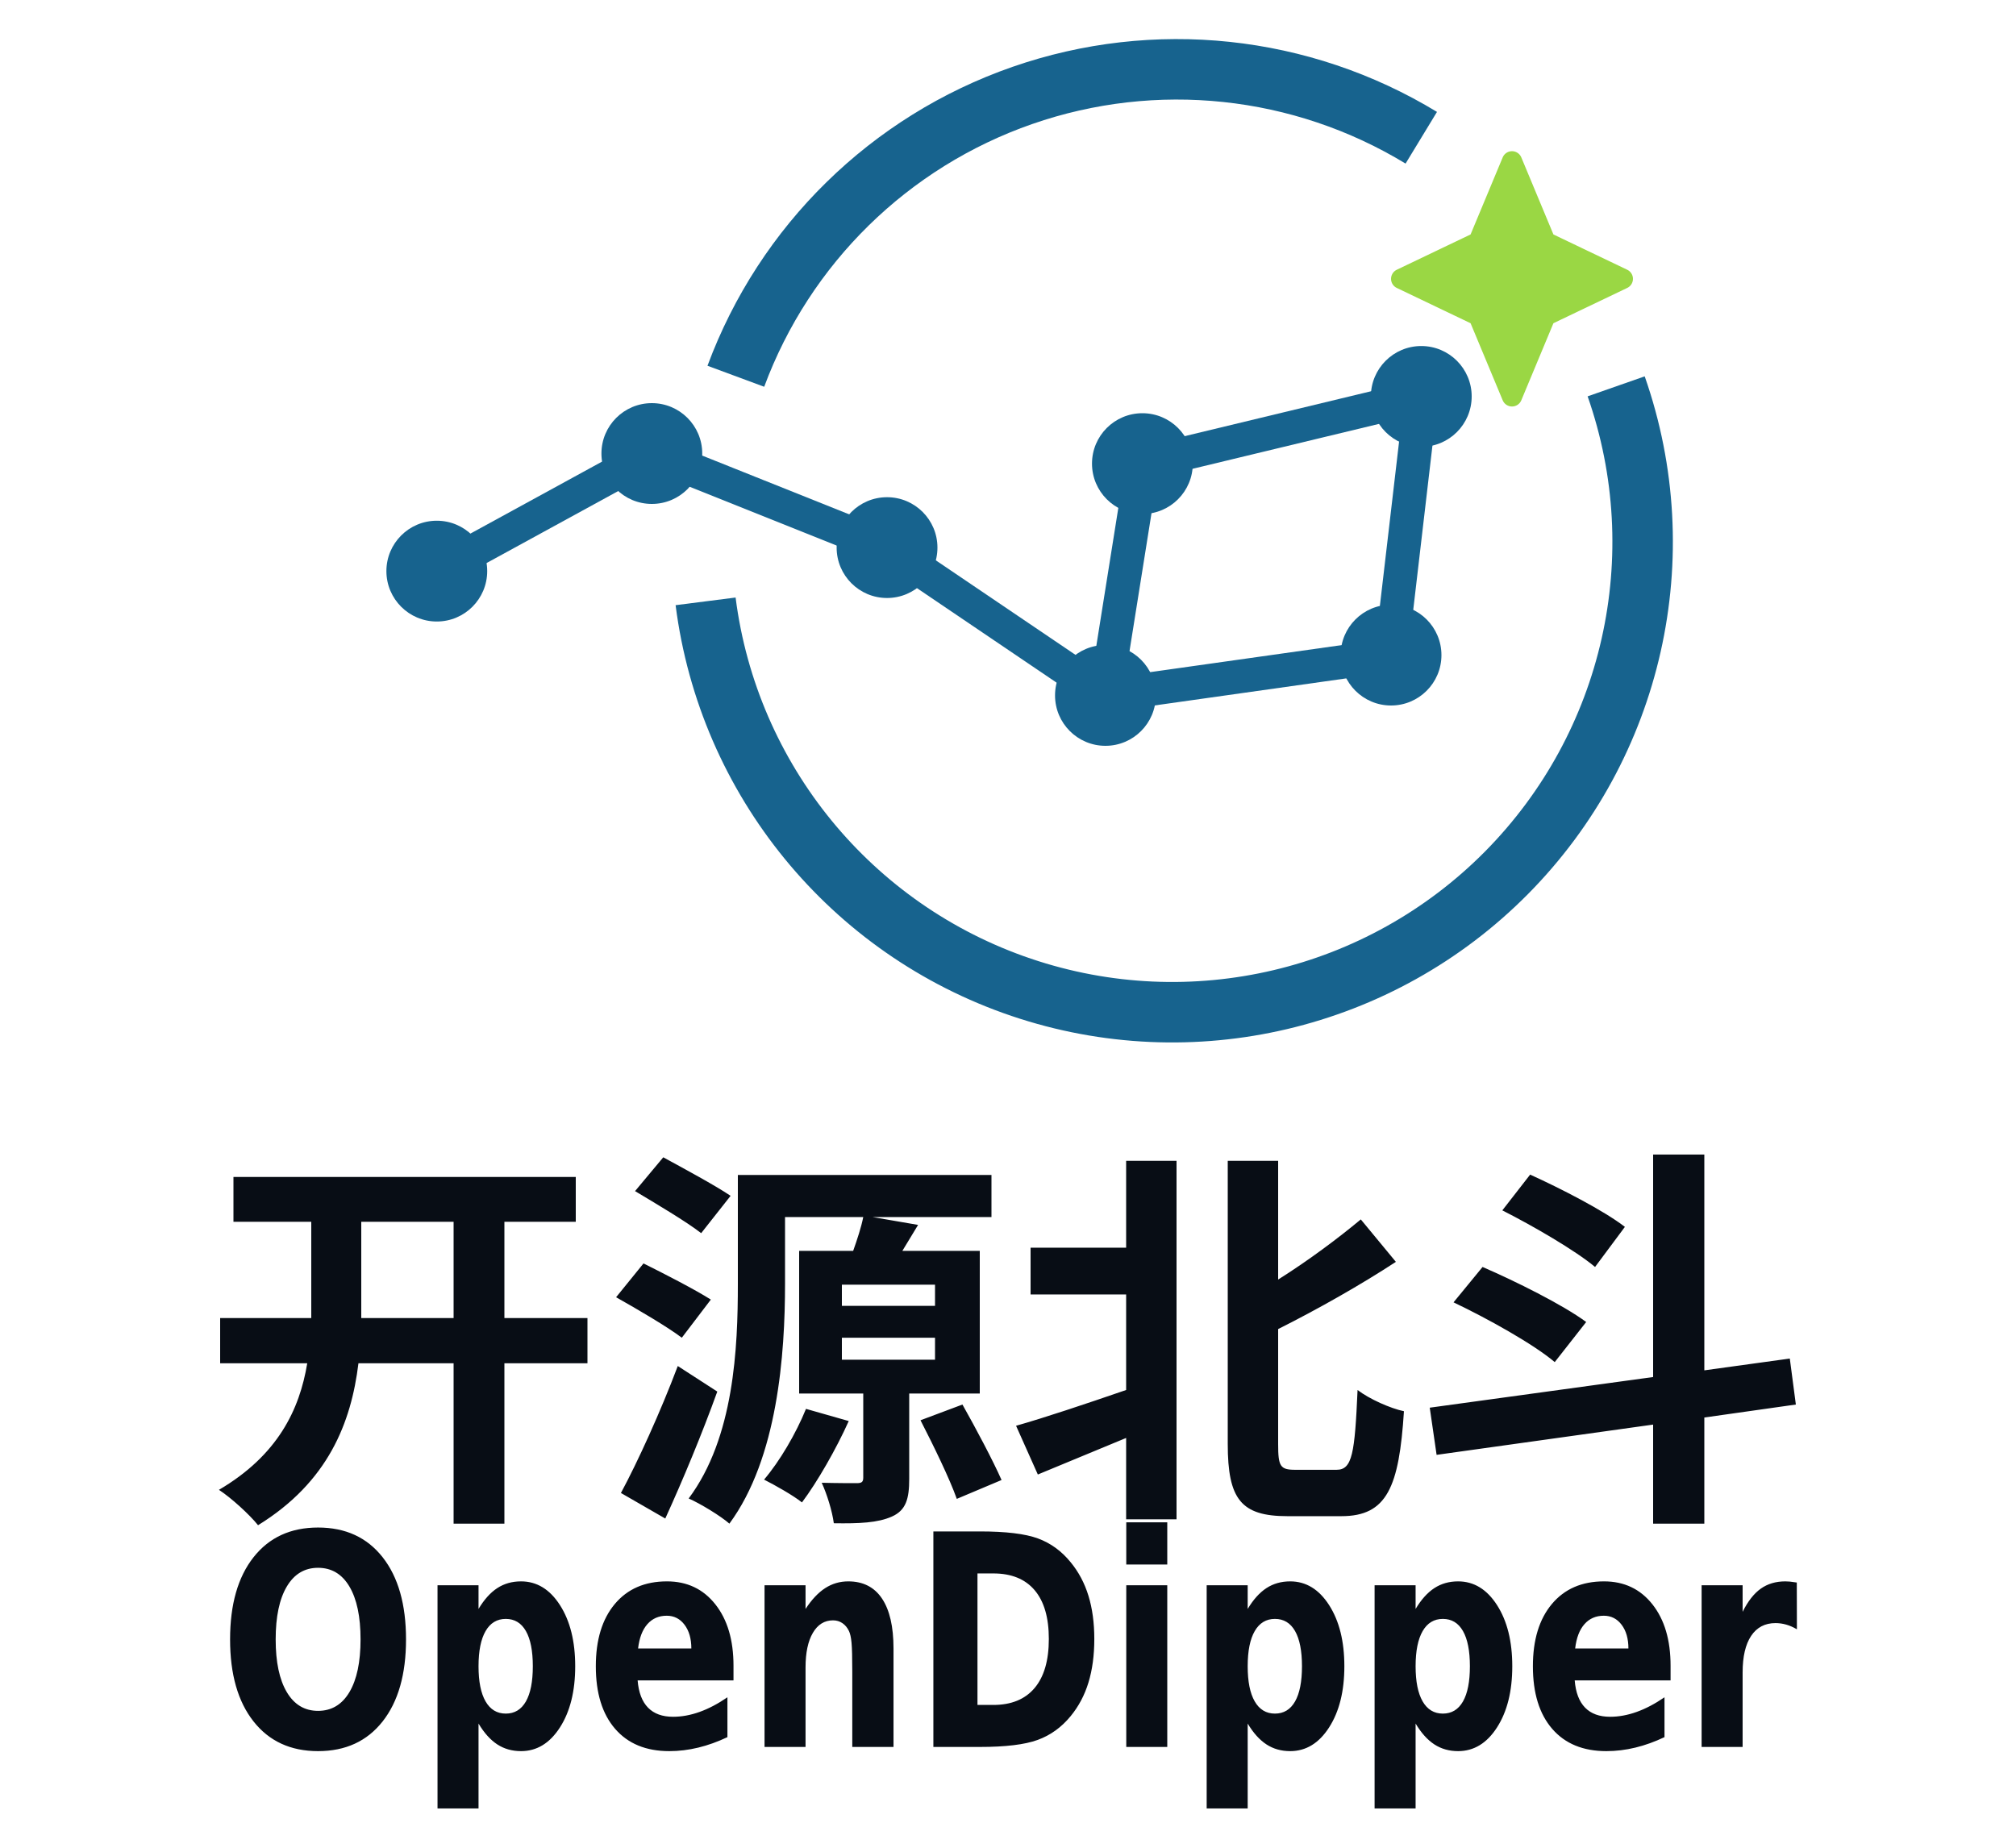
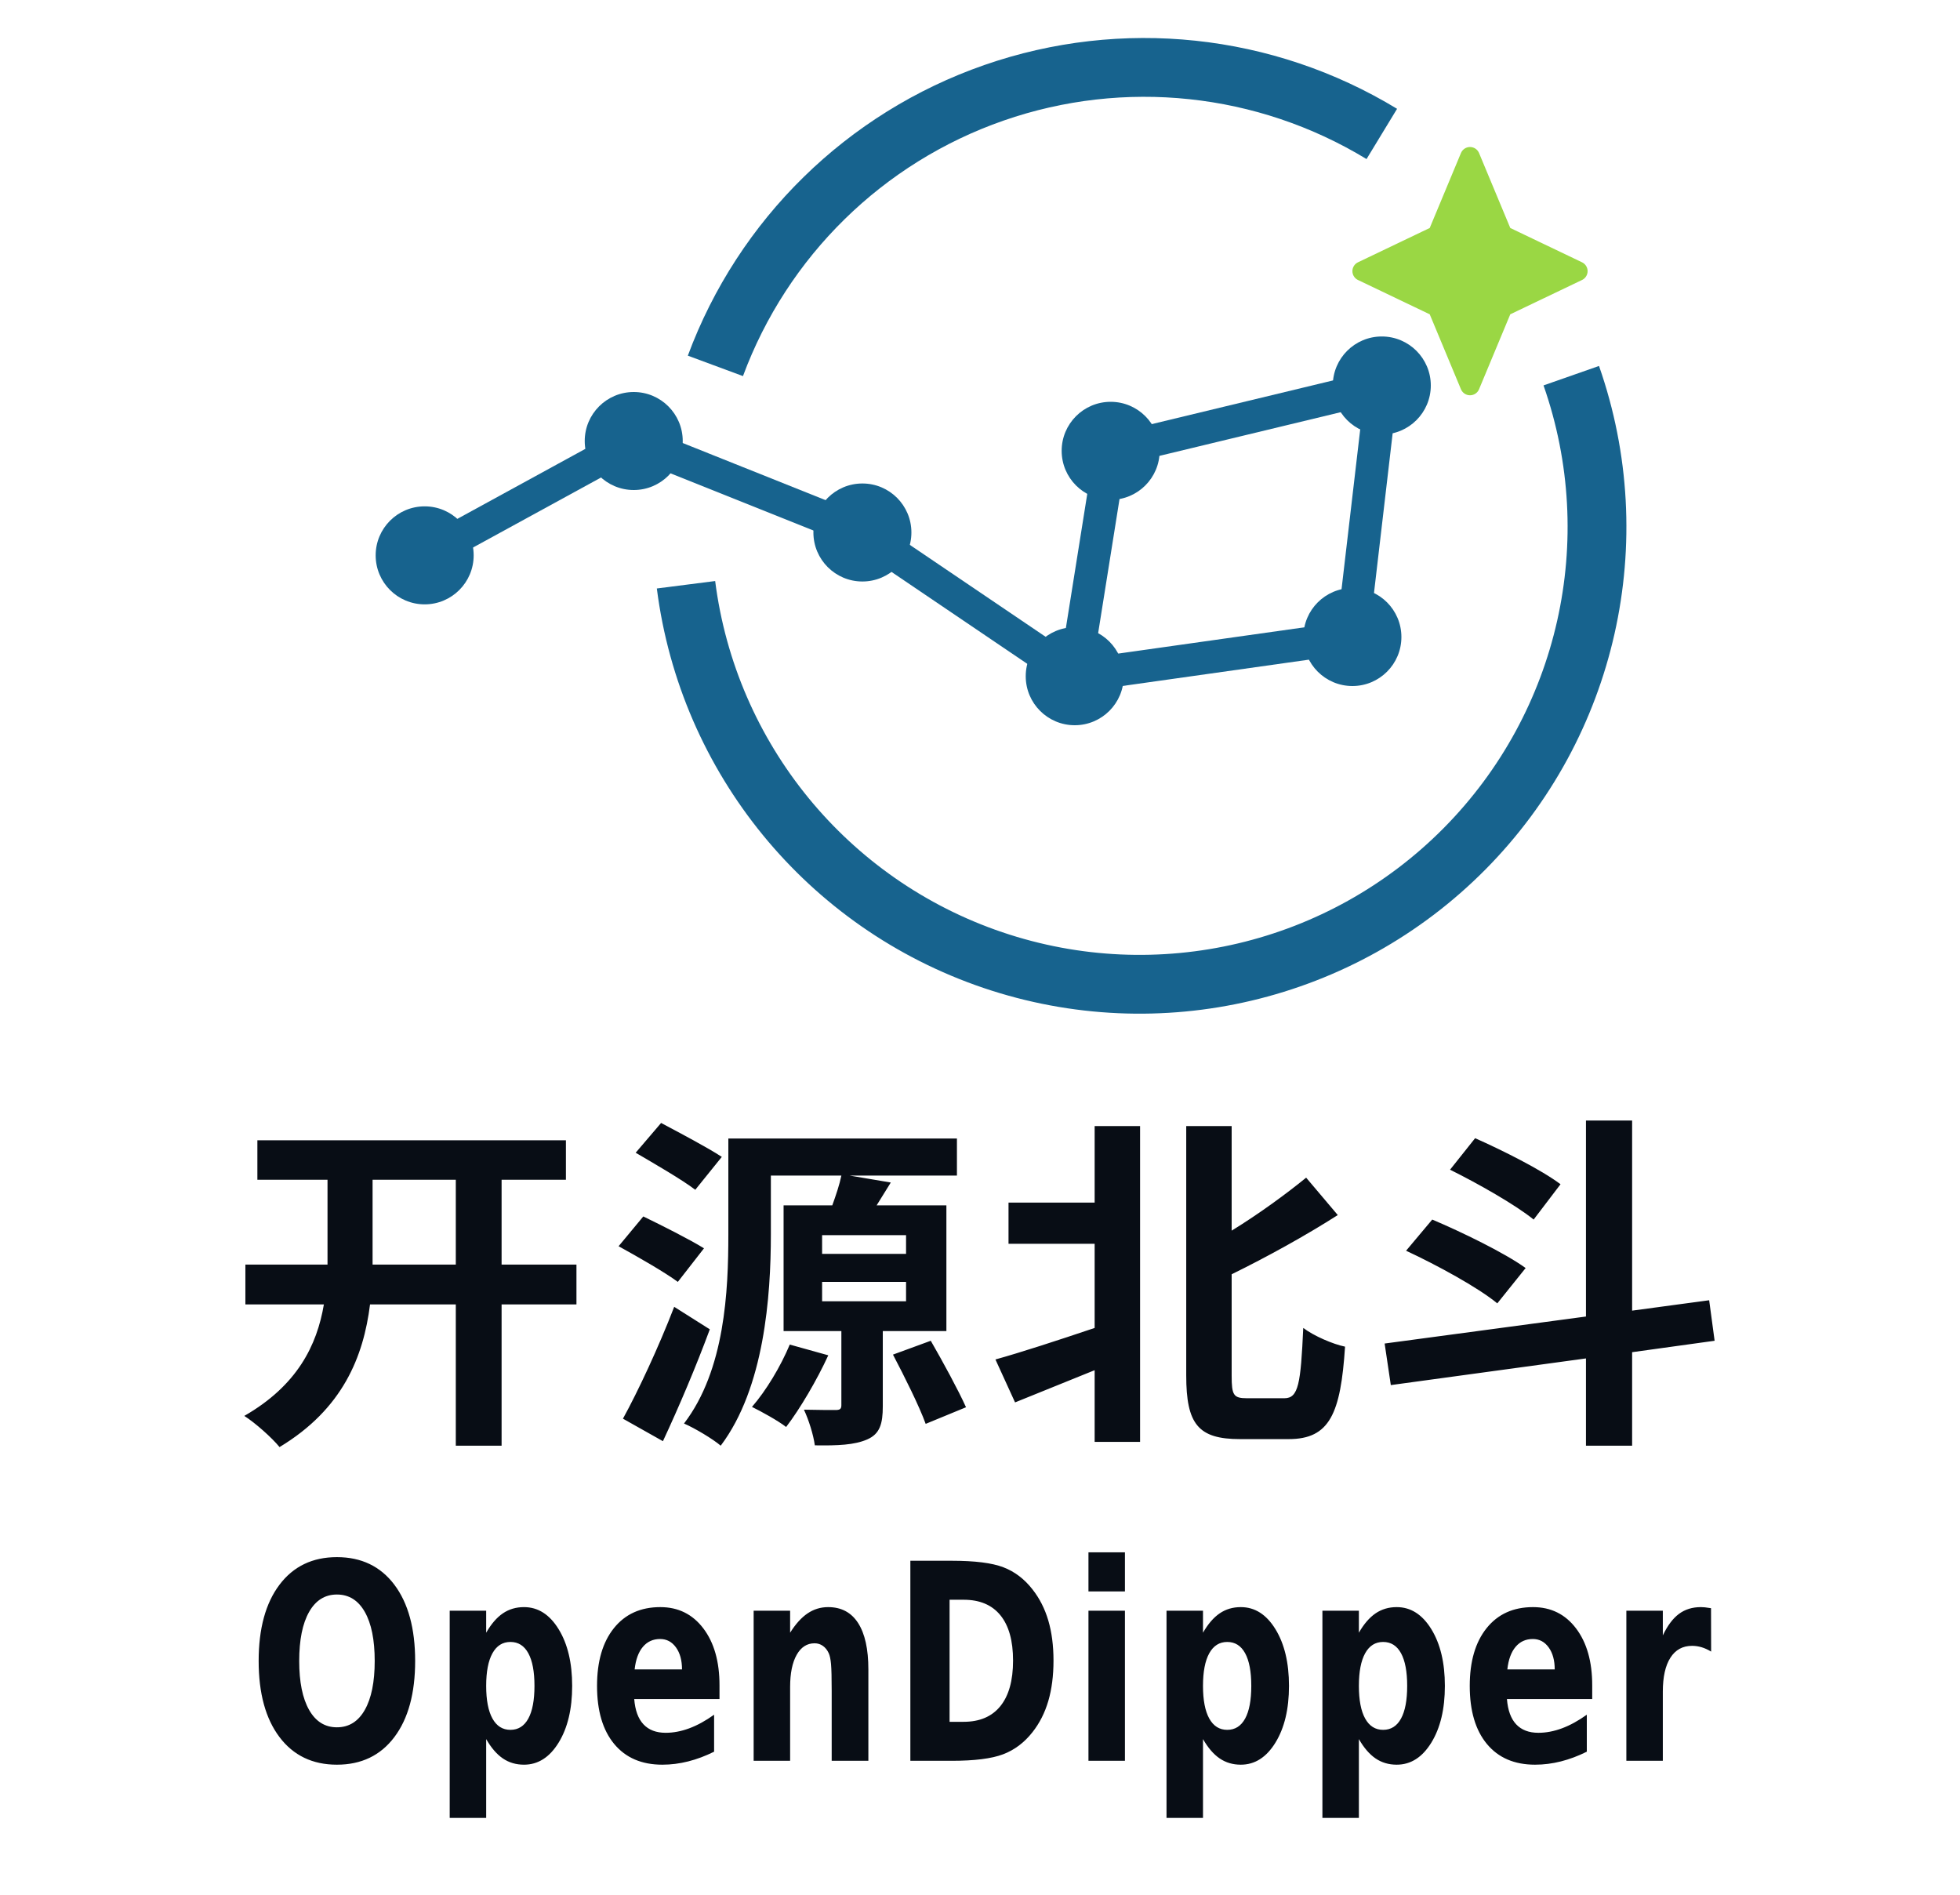
- <svg xmlns="http://www.w3.org/2000/svg" viewBox="0 0 600 550" width="600" height="550" role="img" aria-label="开源北斗 OpenDipper">
+ <svg xmlns="http://www.w3.org/2000/svg" viewBox="0 0 600 580" width="600" height="580" role="img" aria-label="开源北斗 OpenDipper">
  <g transform="translate(100 0)">
    <g fill="none" stroke="#17638E" stroke-width="18" stroke-linecap="butt">
      <path d="M119 112 A140 140 0 0 1 323 41" />
      <path d="M381 115 A140 140 0 1 1 110 179" />
    </g>
    <path d="M30 170 L94 135 L164 163 L229 207 L240 138 L323 118 L314 195 L229 207" fill="none" stroke="#17638E" stroke-width="10" stroke-linejoin="round" />
    <g fill="#17638E">
      <circle cx="30" cy="170" r="15" />
      <circle cx="94" cy="135" r="15" />
      <circle cx="164" cy="163" r="15" />
      <circle cx="229" cy="207" r="15" />
      <circle cx="240" cy="138" r="15" />
      <circle cx="323" cy="118" r="15" />
      <circle cx="314" cy="195" r="15" />
    </g>
    <path fill="#9AD744" stroke="#9AD744" stroke-width="6" stroke-linejoin="round" d="M350 48 L360 72 L383 83 L360 94 L350 118 L340 94 L317 83 L340 72Z" />
  </g>
  <g fill="#080D15">
-     <path d="M135.0 363.674V392.339H107.52V388.946V363.674ZM65.52 392.339V405.794H91.44C89.16 419.6 82.68 433.172 65.16 443.468C68.76 445.808 74.28 450.839 76.8 453.998C97.68 441.128 104.52 423.461 106.68 405.794H135.0V453.53H150.12V405.794H174.84V392.339H150.12V363.674H171.36V350.336H69.48V363.674H92.64V388.829V392.339Z M250.56 398.189H278.28V404.741H250.56ZM250.56 382.394H278.28V388.712H250.56ZM239.88 419.366C236.88 426.737 232.08 434.927 227.4 440.426C230.64 442.064 236.04 445.106 238.68 447.212C243.24 441.128 248.88 431.3 252.6 422.993ZM273.96 422.759C277.8 430.247 282.6 440.075 284.76 446.159L298.08 440.543C295.56 434.81 290.4 425.099 286.44 418.079ZM189.0 354.548C195.24 358.292 204.36 363.674 208.68 367.067L217.44 355.952C212.76 352.793 203.4 347.762 197.4 344.486ZM183.36 386.138C189.6 389.648 198.6 394.913 202.92 398.189L211.56 386.84C206.76 383.798 197.64 379.118 191.52 376.076ZM184.8 444.404 198.0 452.009C203.28 440.426 208.92 426.854 213.48 414.218L201.72 406.613C196.56 420.302 189.72 435.278 184.8 444.404ZM237.84 372.332V414.803H256.92V439.841C256.92 441.128 256.44 441.479 255.0 441.479C253.68 441.479 248.76 441.479 244.56 441.362C246.12 444.755 247.68 449.786 248.16 453.413C255.72 453.53 261.24 453.296 265.44 451.424C269.64 449.552 270.6 446.159 270.6 440.192V414.803H291.6V372.332H268.56L273.24 364.61L259.68 362.27H295.08V349.751H219.6V382.16C219.6 401.114 218.52 427.907 204.96 446.042C208.44 447.563 214.56 451.307 217.08 453.53C231.48 433.991 233.64 402.986 233.64 382.16V362.27H256.92C256.32 365.312 255.12 368.939 253.92 372.332Z M302.4 424.397 308.88 438.905 335.16 428.024V452.243H350.16V345.539H335.16V371.396H306.72V385.319H335.16V413.75C322.92 417.962 310.68 422.057 302.4 424.397ZM405.0 362.972C398.4 368.471 389.52 375.14 380.4 380.873V345.539H365.4V429.779C365.4 446.276 369.36 451.307 383.16 451.307C385.8 451.307 396.48 451.307 399.24 451.307C412.8 451.307 416.4 442.649 417.84 420.068C413.88 419.249 407.52 416.441 404.04 413.75C403.2 432.587 402.48 437.501 397.8 437.501C395.76 437.501 387.36 437.501 385.44 437.501C381.0 437.501 380.4 436.448 380.4 429.896V395.615C392.28 389.648 404.88 382.511 415.44 375.608Z M447.12 360.281C456.36 364.961 468.84 372.215 474.72 377.129L483.6 365.195C477.24 360.281 464.4 353.729 455.4 349.634ZM432.6 387.659C442.68 392.456 456.36 400.061 462.72 405.443L472.08 393.509C465.12 388.361 450.96 381.341 441.24 377.129ZM425.52 419.015 427.56 433.055 492.0 424.046V453.53H507.24V421.94L534.48 418.079L532.68 404.39L507.24 407.9V343.667H492.0V409.889Z" />
-     <path d="M94.658 466.676Q88.659 466.676 85.352 472.262Q82.045 477.848 82.045 487.988Q82.045 498.086 85.352 503.672Q88.659 509.258 94.658 509.258Q100.692 509.258 103.999 503.672Q107.306 498.086 107.306 487.988Q107.306 477.848 103.999 472.262Q100.692 466.676 94.658 466.676ZM94.658 454.688Q106.931 454.688 113.885 463.539Q120.84 472.391 120.84 487.988Q120.84 503.543 113.885 512.395Q106.931 521.246 94.658 521.246Q82.42 521.246 75.449 512.395Q68.477 503.543 68.477 487.988Q68.477 472.391 75.449 463.539Q82.42 454.688 94.658 454.688Z M142.419 513.039V538.305H130.214V471.875H142.419V478.922Q144.941 474.711 148.009 472.713Q151.077 470.715 155.066 470.715Q162.123 470.715 166.657 477.783Q171.191 484.852 171.191 495.98Q171.191 507.109 166.657 514.178Q162.123 521.246 155.066 521.246Q151.077 521.246 148.009 519.248Q144.941 517.25 142.419 513.039ZM150.532 481.887Q146.612 481.887 144.515 485.518Q142.419 489.148 142.419 495.98Q142.419 502.812 144.515 506.443Q146.612 510.074 150.532 510.074Q154.452 510.074 156.515 506.465Q158.577 502.855 158.577 495.98Q158.577 489.105 156.515 485.496Q154.452 481.887 150.532 481.887Z M218.303 495.809V500.191H189.77Q190.213 505.605 192.872 508.312Q195.531 511.02 200.304 511.02Q204.156 511.02 208.195 509.58Q212.235 508.141 216.496 505.219V517.078Q212.167 519.141 207.837 520.193Q203.508 521.246 199.179 521.246Q188.815 521.246 183.071 514.607Q177.327 507.969 177.327 495.98Q177.327 484.207 182.969 477.461Q188.611 470.715 198.497 470.715Q207.497 470.715 212.9 477.547Q218.303 484.379 218.303 495.809ZM205.758 490.695Q205.758 486.312 203.73 483.627Q201.701 480.941 198.429 480.941Q194.883 480.941 192.667 483.455Q190.452 485.969 189.906 490.695Z M265.927 490.695V520.0H253.655V515.23V497.57Q253.655 491.34 253.433 488.977Q253.211 486.613 252.666 485.496Q251.95 483.992 250.723 483.154Q249.496 482.316 247.927 482.316Q244.109 482.316 241.928 486.033Q239.746 489.75 239.746 496.324V520.0H227.542V471.875H239.746V478.922Q242.507 474.711 245.609 472.713Q248.711 470.715 252.461 470.715Q259.075 470.715 262.501 475.828Q265.927 480.941 265.927 490.695Z M290.915 468.352V507.496H295.619Q303.665 507.496 307.909 502.469Q312.153 497.441 312.153 487.859Q312.153 478.32 307.926 473.336Q303.699 468.352 295.619 468.352ZM277.79 455.848H291.631Q303.222 455.848 308.898 457.932Q314.574 460.016 318.63 465.0Q322.21 469.34 323.948 475.012Q325.687 480.684 325.687 487.859Q325.687 495.121 323.948 500.814Q322.21 506.508 318.63 510.848Q314.539 515.832 308.812 517.916Q303.085 520.0 291.631 520.0H277.79Z M335.198 471.875H347.402V520.0H335.198ZM335.198 453.141H347.402V465.688H335.198Z M371.334 513.039V538.305H359.129V471.875H371.334V478.922Q373.856 474.711 376.924 472.713Q379.992 470.715 383.981 470.715Q391.038 470.715 395.572 477.783Q400.106 484.852 400.106 495.98Q400.106 507.109 395.572 514.178Q391.038 521.246 383.981 521.246Q379.992 521.246 376.924 519.248Q373.856 517.25 371.334 513.039ZM379.447 481.887Q375.527 481.887 373.43 485.518Q371.334 489.148 371.334 495.98Q371.334 502.812 373.43 506.443Q375.527 510.074 379.447 510.074Q383.367 510.074 385.43 506.465Q387.492 502.855 387.492 495.98Q387.492 489.105 385.43 485.496Q383.367 481.887 379.447 481.887Z M421.31 513.039V538.305H409.105V471.875H421.31V478.922Q423.832 474.711 426.9 472.713Q429.968 470.715 433.957 470.715Q441.014 470.715 445.548 477.783Q450.082 484.852 450.082 495.98Q450.082 507.109 445.548 514.178Q441.014 521.246 433.957 521.246Q429.968 521.246 426.9 519.248Q423.832 517.25 421.31 513.039ZM429.423 481.887Q425.503 481.887 423.406 485.518Q421.31 489.148 421.31 495.98Q421.31 502.812 423.406 506.443Q425.503 510.074 429.423 510.074Q433.343 510.074 435.406 506.465Q437.468 502.855 437.468 495.98Q437.468 489.105 435.406 485.496Q433.343 481.887 429.423 481.887Z M497.194 495.809V500.191H468.661Q469.104 505.605 471.763 508.312Q474.422 511.02 479.195 511.02Q483.047 511.02 487.086 509.58Q491.126 508.141 495.387 505.219V517.078Q491.058 519.141 486.728 520.193Q482.399 521.246 478.07 521.246Q467.706 521.246 461.962 514.607Q456.218 507.969 456.218 495.98Q456.218 484.207 461.86 477.461Q467.502 470.715 477.388 470.715Q486.388 470.715 491.791 477.547Q497.194 484.379 497.194 495.809ZM484.649 490.695Q484.649 486.312 482.621 483.627Q480.592 480.941 477.32 480.941Q473.774 480.941 471.558 483.455Q469.342 485.969 468.797 490.695Z M534.795 484.98Q533.193 484.035 531.608 483.584Q530.023 483.133 528.421 483.133Q523.716 483.133 521.176 486.936Q518.637 490.738 518.637 497.828V520.0H506.433V471.875H518.637V479.781Q520.989 475.055 524.04 472.885Q527.091 470.715 531.352 470.715Q531.966 470.715 532.682 470.779Q533.398 470.844 534.761 471.059Z" />
+     <path d="M139.531 361.132V387.102H114.055V384.028V361.132ZM75.118 387.102V399.292H99.148C97.034 411.8 91.026 424.096 74.784 433.424C78.121 435.544 83.239 440.102 85.575 442.964C104.933 431.304 111.274 415.298 113.276 399.292H139.531V442.54H153.549V399.292H176.466V387.102H153.549V361.132H173.24V349.048H78.789V361.132H100.26V383.922V387.102Z M251.665 392.402H277.364V398.338H251.665ZM251.665 378.092H277.364V383.816H251.665ZM241.764 411.588C238.983 418.266 234.532 425.686 230.194 430.668C233.197 432.152 238.204 434.908 240.651 436.816C244.879 431.304 250.108 422.4 253.556 414.874ZM273.359 414.662C276.919 421.446 281.369 430.35 283.371 435.862L295.72 430.774C293.384 425.58 288.6 416.782 284.929 410.422ZM194.594 352.864C200.379 356.256 208.834 361.132 212.839 364.206L220.96 354.136C216.621 351.274 207.944 346.716 202.381 343.748ZM189.365 381.484C195.15 384.664 203.494 389.434 207.499 392.402L215.509 382.12C211.059 379.364 202.604 375.124 196.93 372.368ZM190.7 434.272 202.938 441.162C207.833 430.668 213.061 418.372 217.289 406.924L206.386 400.034C201.602 412.436 195.261 426.004 190.7 434.272ZM239.873 368.976V407.454H257.561V430.138C257.561 431.304 257.116 431.622 255.781 431.622C254.558 431.622 249.996 431.622 246.102 431.516C247.549 434.59 248.995 439.148 249.44 442.434C256.449 442.54 261.566 442.328 265.46 440.632C269.354 438.936 270.244 435.862 270.244 430.456V407.454H289.712V368.976H268.353L272.691 361.98L260.12 359.86H292.939V348.518H222.963V377.88C222.963 395.052 221.961 419.326 209.39 435.756C212.616 437.134 218.29 440.526 220.626 442.54C233.976 424.838 235.979 396.748 235.979 377.88V359.86H257.561C257.005 362.616 255.892 365.902 254.78 368.976Z M304.725 416.146 310.733 429.29 335.096 419.432V441.374H349.002V344.702H335.096V368.128H308.73V380.742H335.096V406.5C323.749 410.316 312.401 414.026 304.725 416.146ZM399.844 360.496C393.725 365.478 385.493 371.52 377.038 376.714V344.702H363.131V421.022C363.131 435.968 366.803 440.526 379.596 440.526C382.044 440.526 391.945 440.526 394.504 440.526C407.075 440.526 410.413 432.682 411.748 412.224C408.076 411.482 402.18 408.938 398.954 406.5C398.175 423.566 397.507 428.018 393.169 428.018C391.278 428.018 383.49 428.018 381.71 428.018C377.594 428.018 377.038 427.064 377.038 421.128V390.07C388.051 384.664 399.733 378.198 409.523 371.944Z M443.892 358.058C452.459 362.298 464.029 368.87 469.48 373.322L477.712 362.51C471.816 358.058 459.913 352.122 451.569 348.412ZM430.431 382.862C439.776 387.208 452.459 394.098 458.355 398.974L467.033 388.162C460.58 383.498 447.452 377.138 438.441 373.322ZM423.868 411.27 425.759 423.99 485.5 415.828V442.54H499.629V413.92L524.883 410.422L523.214 398.02L499.629 401.2V343.006H485.5V403.002Z" />
+     <path d="M103.134 488.1Q97.645 488.1 94.62 493.432Q91.594 498.764 91.594 508.443Q91.594 518.082 94.62 523.414Q97.645 528.746 103.134 528.746Q108.655 528.746 111.68 523.414Q114.705 518.082 114.705 508.443Q114.705 498.764 111.68 493.432Q108.655 488.1 103.134 488.1ZM103.134 476.656Q114.362 476.656 120.725 485.105Q127.087 493.555 127.087 508.443Q127.087 523.291 120.725 531.74Q114.362 540.189 103.134 540.189Q91.937 540.189 85.559 531.74Q79.181 523.291 79.181 508.443Q79.181 493.555 85.559 485.105Q91.937 476.656 103.134 476.656Z M148.83 532.355V556.473H137.664V493.062H148.83V499.789Q151.138 495.77 153.945 493.862Q156.752 491.955 160.401 491.955Q166.857 491.955 171.005 498.702Q175.153 505.449 175.153 516.072Q175.153 526.695 171.005 533.442Q166.857 540.189 160.401 540.189Q156.752 540.189 153.945 538.282Q151.138 536.375 148.83 532.355ZM156.253 502.619Q152.666 502.619 150.748 506.085Q148.83 509.551 148.83 516.072Q148.83 522.594 150.748 526.06Q152.666 529.525 156.253 529.525Q159.839 529.525 161.726 526.08Q163.613 522.635 163.613 516.072Q163.613 509.51 161.726 506.064Q159.839 502.619 156.253 502.619Z M220.256 515.908V520.092H194.151Q194.556 525.26 196.989 527.844Q199.422 530.428 203.788 530.428Q207.313 530.428 211.009 529.054Q214.704 527.68 218.603 524.891V536.211Q214.642 538.18 210.681 539.185Q206.72 540.189 202.759 540.189Q193.278 540.189 188.022 533.853Q182.767 527.516 182.767 516.072Q182.767 504.834 187.929 498.395Q193.091 491.955 202.135 491.955Q210.369 491.955 215.313 498.477Q220.256 504.998 220.256 515.908ZM208.779 511.027Q208.779 506.844 206.923 504.28Q205.067 501.717 202.073 501.717Q198.829 501.717 196.802 504.116Q194.775 506.516 194.276 511.027Z M265.827 511.027V539.0H254.599V534.447V517.59Q254.599 511.643 254.396 509.387Q254.193 507.131 253.694 506.064Q253.039 504.629 251.917 503.829Q250.794 503.029 249.359 503.029Q245.866 503.029 243.87 506.577Q241.874 510.125 241.874 516.4V539.0H230.708V493.062H241.874V499.789Q244.4 495.77 247.238 493.862Q250.076 491.955 253.507 491.955Q259.558 491.955 262.692 496.836Q265.827 501.717 265.827 511.027Z M290.688 489.699V527.064H294.992Q302.353 527.064 306.236 522.266Q310.119 517.467 310.119 508.32Q310.119 499.215 306.251 494.457Q302.384 489.699 294.992 489.699ZM278.68 477.764H291.343Q301.947 477.764 307.14 479.753Q312.333 481.742 316.045 486.5Q319.32 490.643 320.91 496.057Q322.501 501.471 322.501 508.32Q322.501 515.252 320.91 520.687Q319.32 526.121 316.045 530.264Q312.302 535.021 307.062 537.011Q301.823 539.0 291.343 539.0H278.68Z M333.202 493.062H344.368V539.0H333.202ZM333.202 475.18H344.368V487.156H333.202Z M368.263 532.355V556.473H357.097V493.062H368.263V499.789Q370.571 495.77 373.378 493.862Q376.185 491.955 379.834 491.955Q386.29 491.955 390.438 498.702Q394.586 505.449 394.586 516.072Q394.586 526.695 390.438 533.442Q386.29 540.189 379.834 540.189Q376.185 540.189 373.378 538.282Q370.571 536.375 368.263 532.355ZM375.686 502.619Q372.099 502.619 370.181 506.085Q368.263 509.551 368.263 516.072Q368.263 522.594 370.181 526.06Q372.099 529.525 375.686 529.525Q379.272 529.525 381.159 526.08Q383.046 522.635 383.046 516.072Q383.046 509.51 381.159 506.064Q379.272 502.619 375.686 502.619Z M415.985 532.355V556.473H404.82V493.062H415.985V499.789Q418.293 495.77 421.1 493.862Q423.907 491.955 427.556 491.955Q434.012 491.955 438.161 498.702Q442.309 505.449 442.309 516.072Q442.309 526.695 438.161 533.442Q434.012 540.189 427.556 540.189Q423.907 540.189 421.1 538.282Q418.293 536.375 415.985 532.355ZM423.408 502.619Q419.822 502.619 417.903 506.085Q415.985 509.551 415.985 516.072Q415.985 522.594 417.903 526.06Q419.822 529.525 423.408 529.525Q426.995 529.525 428.882 526.08Q430.769 522.635 430.769 516.072Q430.769 509.51 428.882 506.064Q426.995 502.619 423.408 502.619Z M487.412 515.908V520.092H461.307Q461.712 525.26 464.145 527.844Q466.578 530.428 470.944 530.428Q474.468 530.428 478.164 529.054Q481.86 527.68 485.759 524.891V536.211Q481.798 538.18 477.837 539.185Q473.876 540.189 469.915 540.189Q460.433 540.189 455.178 533.853Q449.923 527.516 449.923 516.072Q449.923 504.834 455.084 498.395Q460.246 491.955 469.291 491.955Q477.525 491.955 482.468 498.477Q487.412 504.998 487.412 515.908ZM475.934 511.027Q475.934 506.844 474.078 504.28Q472.223 501.717 469.229 501.717Q465.985 501.717 463.958 504.116Q461.93 506.516 461.431 511.027Z M523.813 505.572Q522.347 504.67 520.897 504.239Q519.446 503.809 517.981 503.809Q513.677 503.809 511.353 507.438Q509.029 511.068 509.029 517.836V539.0H497.864V493.062H509.029V500.609Q511.181 496.098 513.973 494.026Q516.764 491.955 520.663 491.955Q521.224 491.955 521.879 492.017Q522.534 492.078 523.782 492.283Z" />
  </g>
</svg>
